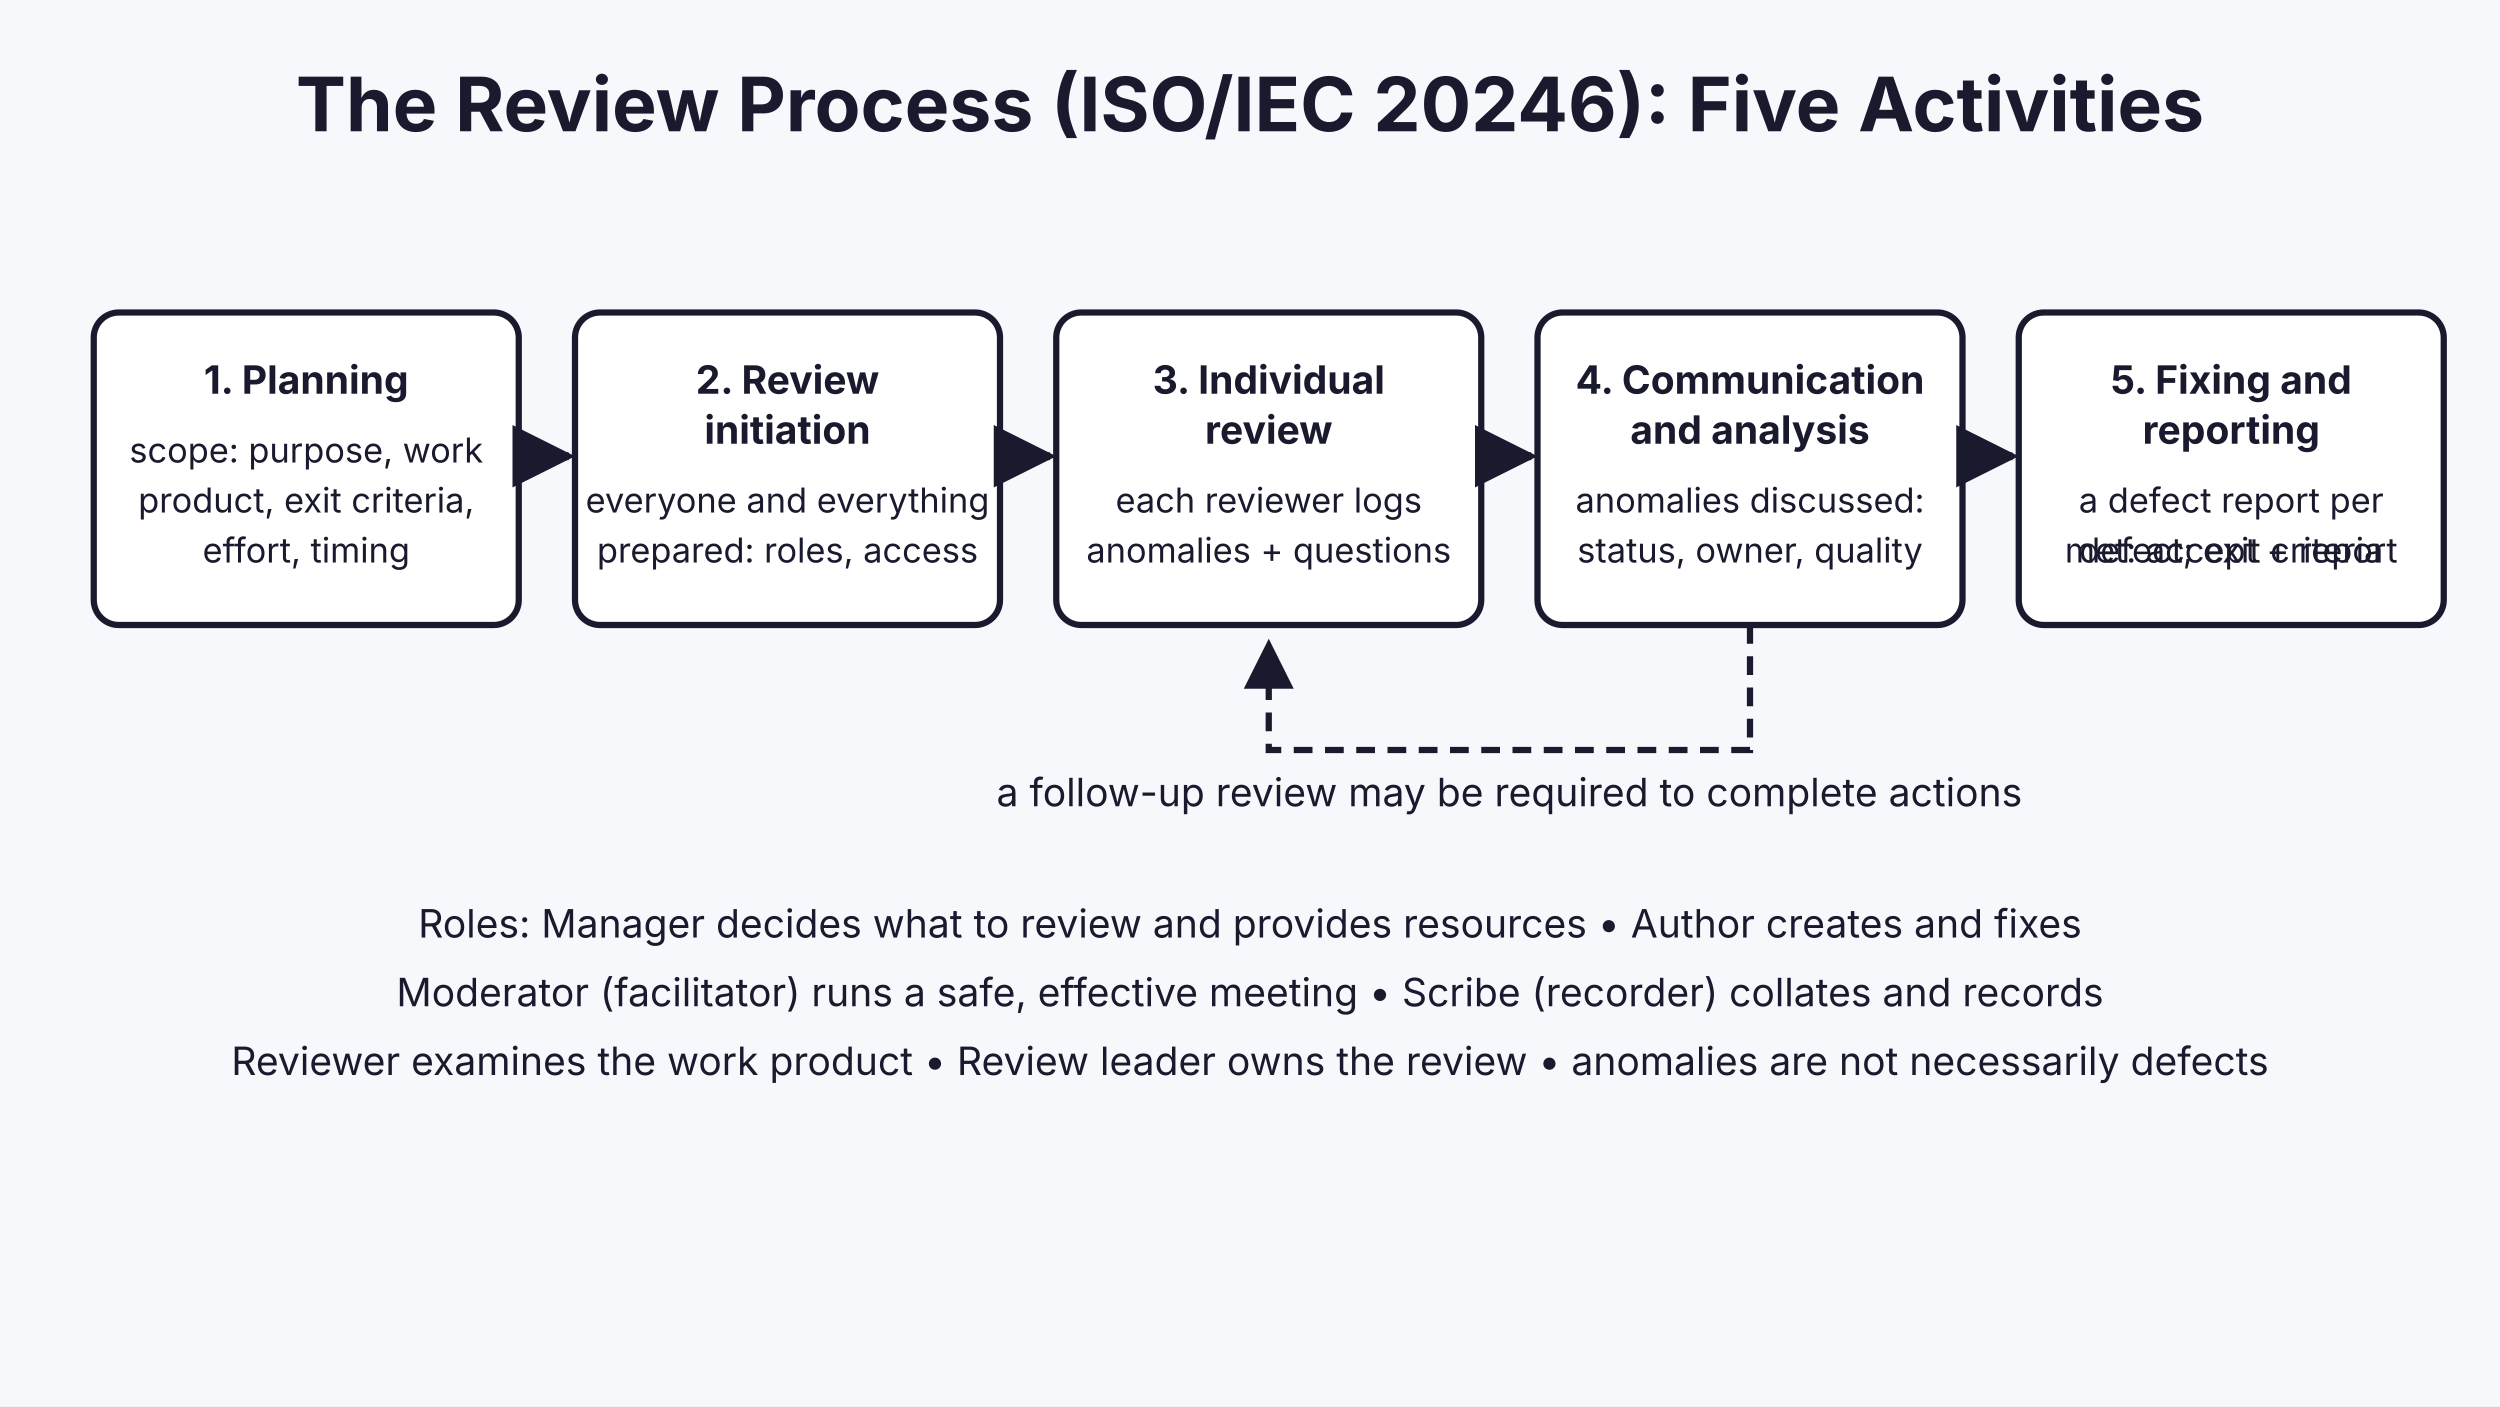
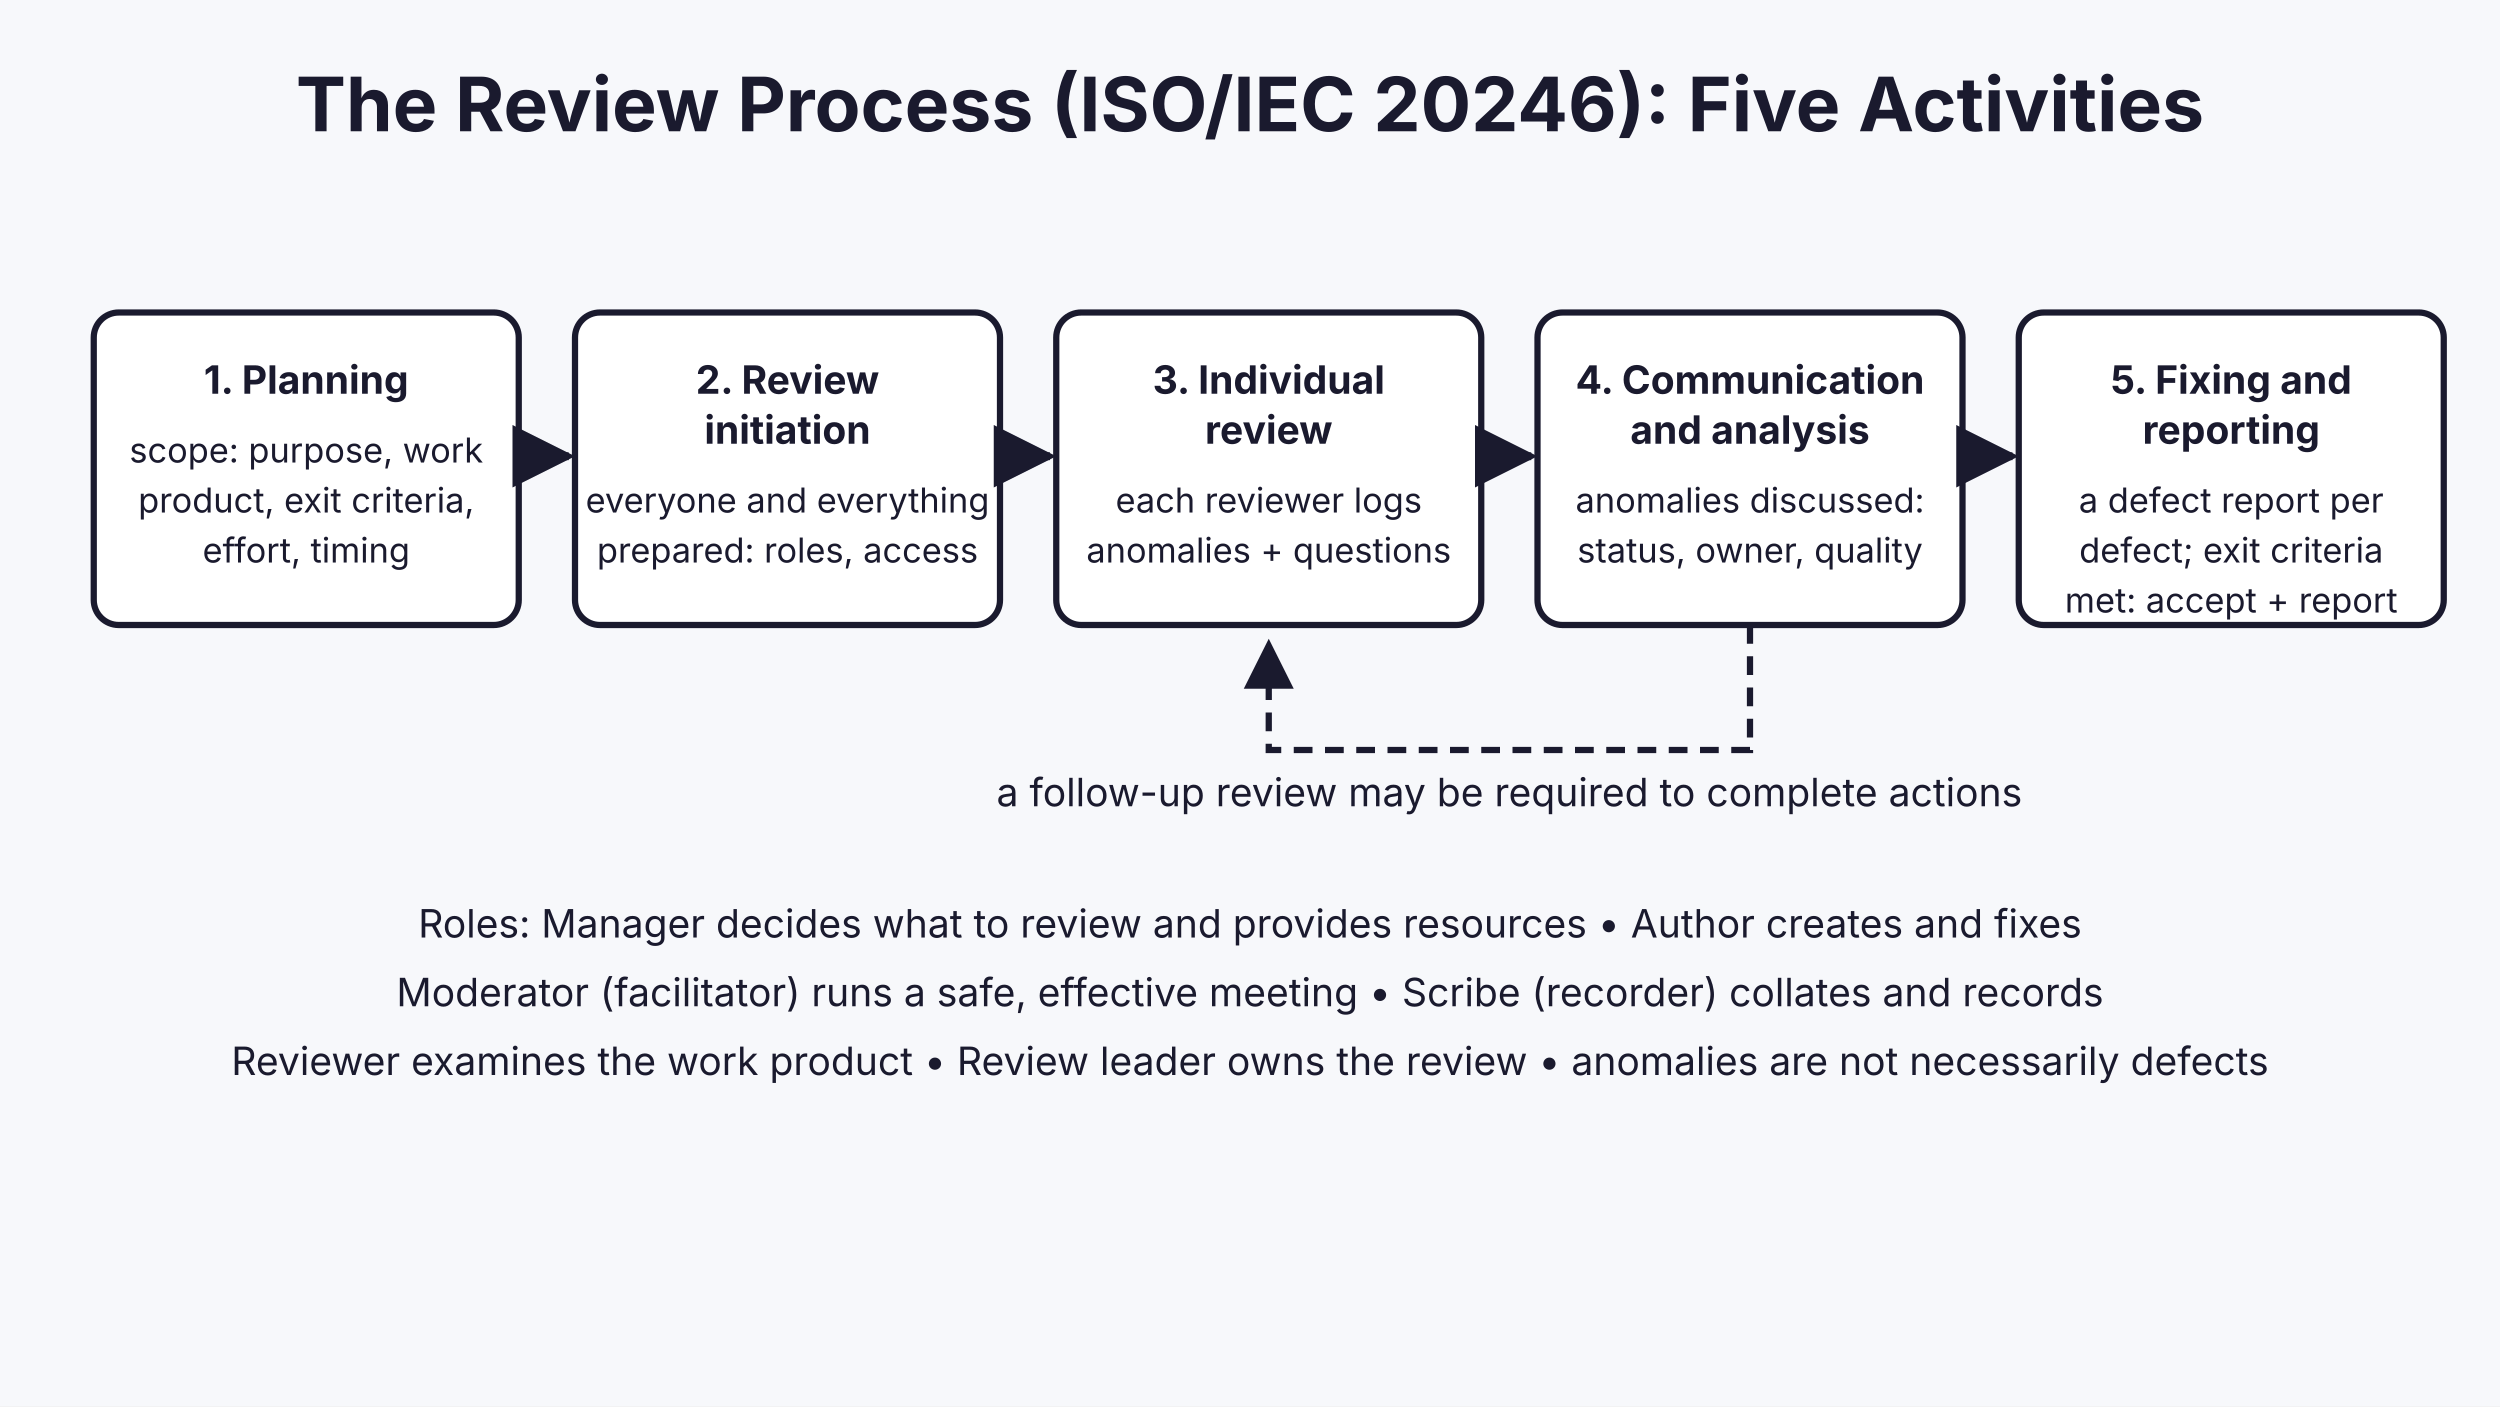
<svg xmlns="http://www.w3.org/2000/svg" viewBox="0 0 800 450" font-family="system-ui, -apple-system, 'Segoe UI', sans-serif">
  <rect width="800" height="450" fill="#f7f8fb" />
  <defs>
    <marker id="arr" viewBox="0 0 10 10" refX="9" refY="5" markerWidth="8" markerHeight="8" orient="auto">
      <path d="M0,0 L10,5 L0,10 z" fill="#1a1a2e" />
    </marker>
  </defs>
  <text x="400" y="42" text-anchor="middle" font-size="24" font-weight="700" fill="#1a1a2e">The Review Process (ISO/IEC 20246): Five Activities</text>
  <rect x="30" y="100" width="136" height="100" rx="8" fill="#ffffff" stroke="#1a1a2e" stroke-width="2" />
  <text x="98" y="126" text-anchor="middle" font-size="12.5" font-weight="700" fill="#1a1a2e">1. Planning</text>
  <text x="98" y="148" text-anchor="middle" font-size="11" fill="#1a1a2e">scope: purpose, work</text>
  <text x="98" y="164" text-anchor="middle" font-size="11" fill="#1a1a2e">product, exit criteria,</text>
  <text x="98" y="180" text-anchor="middle" font-size="11" fill="#1a1a2e">effort, timing</text>
  <line x1="168" y1="146" x2="182" y2="146" stroke="#1a1a2e" stroke-width="2.5" marker-end="url(#arr)" />
  <rect x="184" y="100" width="136" height="100" rx="8" fill="#ffffff" stroke="#1a1a2e" stroke-width="2" />
  <text x="252" y="126" text-anchor="middle" font-size="12.5" font-weight="700" fill="#1a1a2e">2. Review</text>
  <text x="252" y="142" text-anchor="middle" font-size="12.5" font-weight="700" fill="#1a1a2e">initiation</text>
  <text x="252" y="164" text-anchor="middle" font-size="11" fill="#1a1a2e">everyone and everything</text>
  <text x="252" y="180" text-anchor="middle" font-size="11" fill="#1a1a2e">prepared: roles, access</text>
  <line x1="322" y1="146" x2="336" y2="146" stroke="#1a1a2e" stroke-width="2.5" marker-end="url(#arr)" />
  <rect x="338" y="100" width="136" height="100" rx="8" fill="#ffffff" stroke="#1a1a2e" stroke-width="2" />
  <text x="406" y="126" text-anchor="middle" font-size="12.5" font-weight="700" fill="#1a1a2e">3. Individual</text>
  <text x="406" y="142" text-anchor="middle" font-size="12.5" font-weight="700" fill="#1a1a2e">review</text>
  <text x="406" y="164" text-anchor="middle" font-size="11" fill="#1a1a2e">each reviewer logs</text>
  <text x="406" y="180" text-anchor="middle" font-size="11" fill="#1a1a2e">anomalies + questions</text>
  <line x1="476" y1="146" x2="490" y2="146" stroke="#1a1a2e" stroke-width="2.5" marker-end="url(#arr)" />
  <rect x="492" y="100" width="136" height="100" rx="8" fill="#ffffff" stroke="#1a1a2e" stroke-width="2" />
  <text x="560" y="126" text-anchor="middle" font-size="12.5" font-weight="700" fill="#1a1a2e">4. Communication</text>
  <text x="560" y="142" text-anchor="middle" font-size="12.5" font-weight="700" fill="#1a1a2e">and analysis</text>
  <text x="560" y="164" text-anchor="middle" font-size="11" fill="#1a1a2e">anomalies discussed:</text>
  <text x="560" y="180" text-anchor="middle" font-size="11" fill="#1a1a2e">status, owner, quality</text>
  <line x1="630" y1="146" x2="644" y2="146" stroke="#1a1a2e" stroke-width="2.5" marker-end="url(#arr)" />
  <rect x="646" y="100" width="136" height="100" rx="8" fill="#ffffff" stroke="#1a1a2e" stroke-width="2" />
  <text x="714" y="126" text-anchor="middle" font-size="12.5" font-weight="700" fill="#1a1a2e">5. Fixing and</text>
  <text x="714" y="142" text-anchor="middle" font-size="12.5" font-weight="700" fill="#1a1a2e">reporting</text>
  <text x="714" y="164" text-anchor="middle" font-size="11" fill="#1a1a2e">a defect report per</text>
  <text x="714" y="180" text-anchor="middle" font-size="11" fill="#1a1a2e">defect; exit criteria</text>
-   <text x="714" y="180" text-anchor="middle" font-size="11" fill="#1a1a2e">met: accept + report</text>
+   <text x="714" y="196" text-anchor="middle" font-size="11" fill="#1a1a2e">met: accept + report</text>
  <path d="M 560 200 L 560 240 L 406 240 L 406 206" fill="none" stroke="#1a1a2e" stroke-width="2" stroke-dasharray="6 4" marker-end="url(#arr)" />
  <text x="483" y="258" text-anchor="middle" font-size="12.5" fill="#1a1a2e">a follow-up review may be required to complete actions</text>
  <text x="400" y="300" text-anchor="middle" font-size="12.5" fill="#1a1a2e">Roles: Manager decides what to review and provides resources • Author creates and fixes</text>
  <text x="400" y="322" text-anchor="middle" font-size="12.5" fill="#1a1a2e">Moderator (facilitator) runs a safe, effective meeting • Scribe (recorder) collates and records</text>
  <text x="400" y="344" text-anchor="middle" font-size="12.5" fill="#1a1a2e">Reviewer examines the work product • Review leader owns the review • anomalies are not necessarily defects</text>
</svg>
